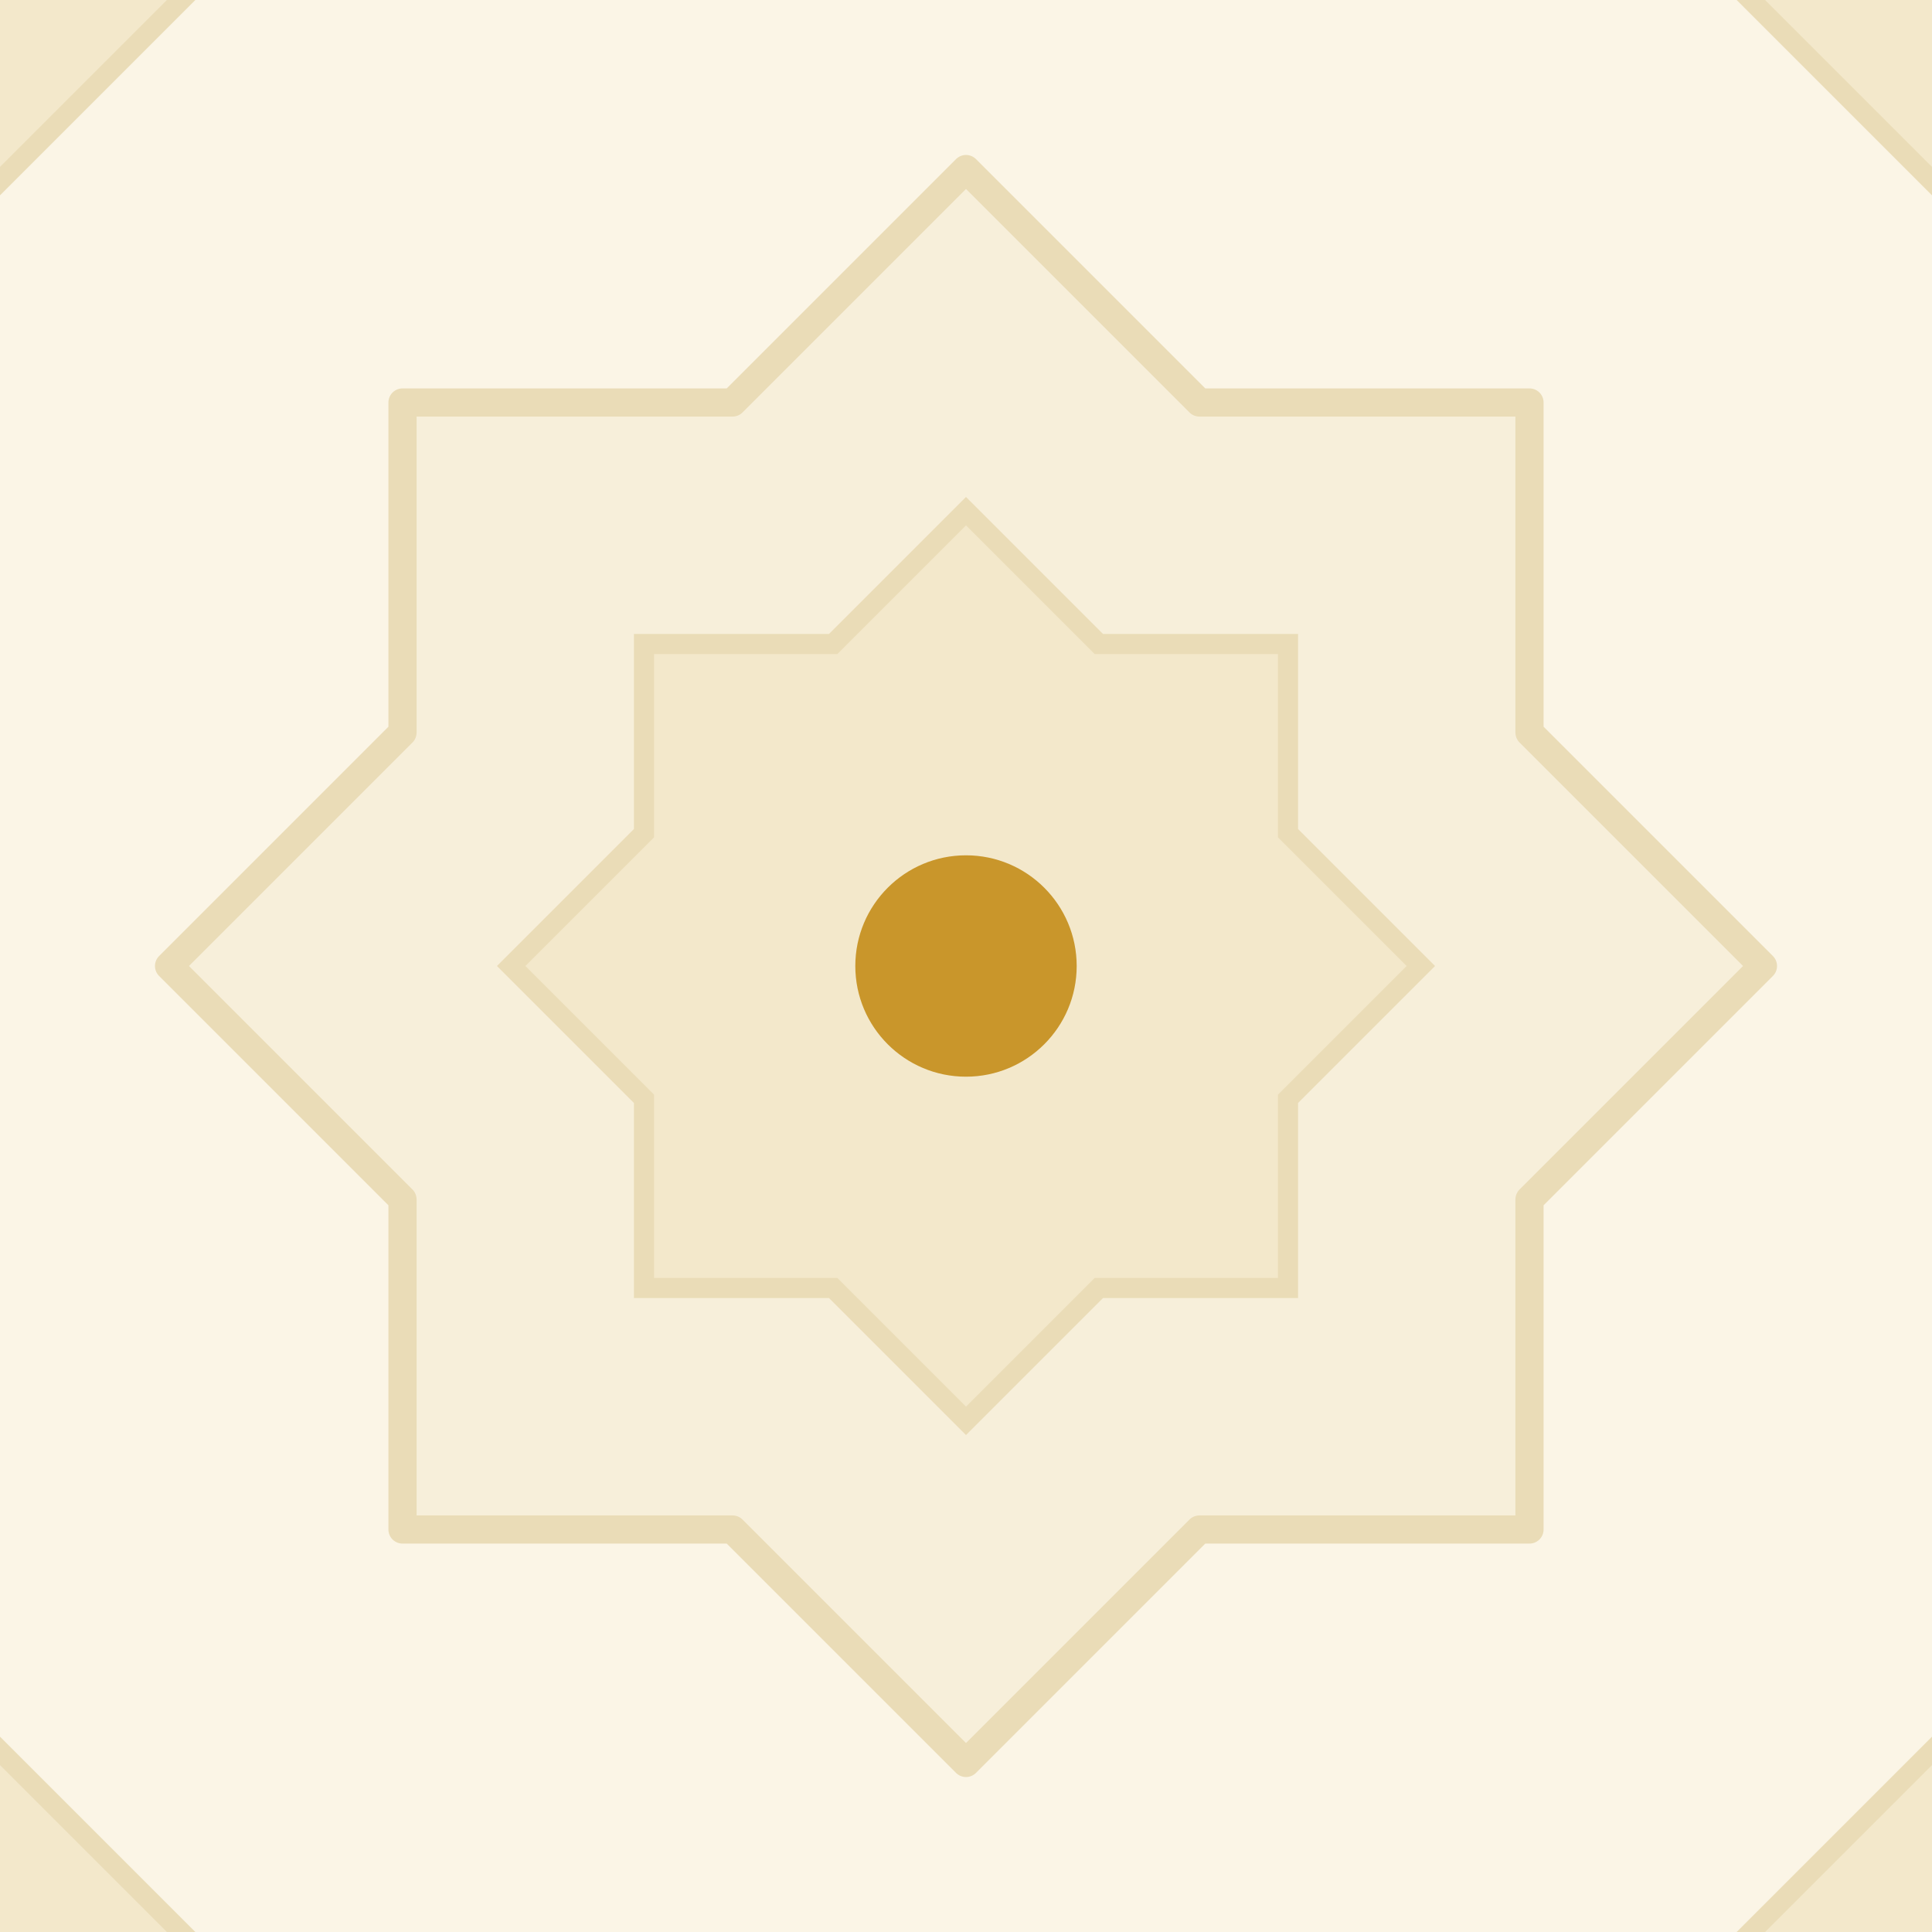
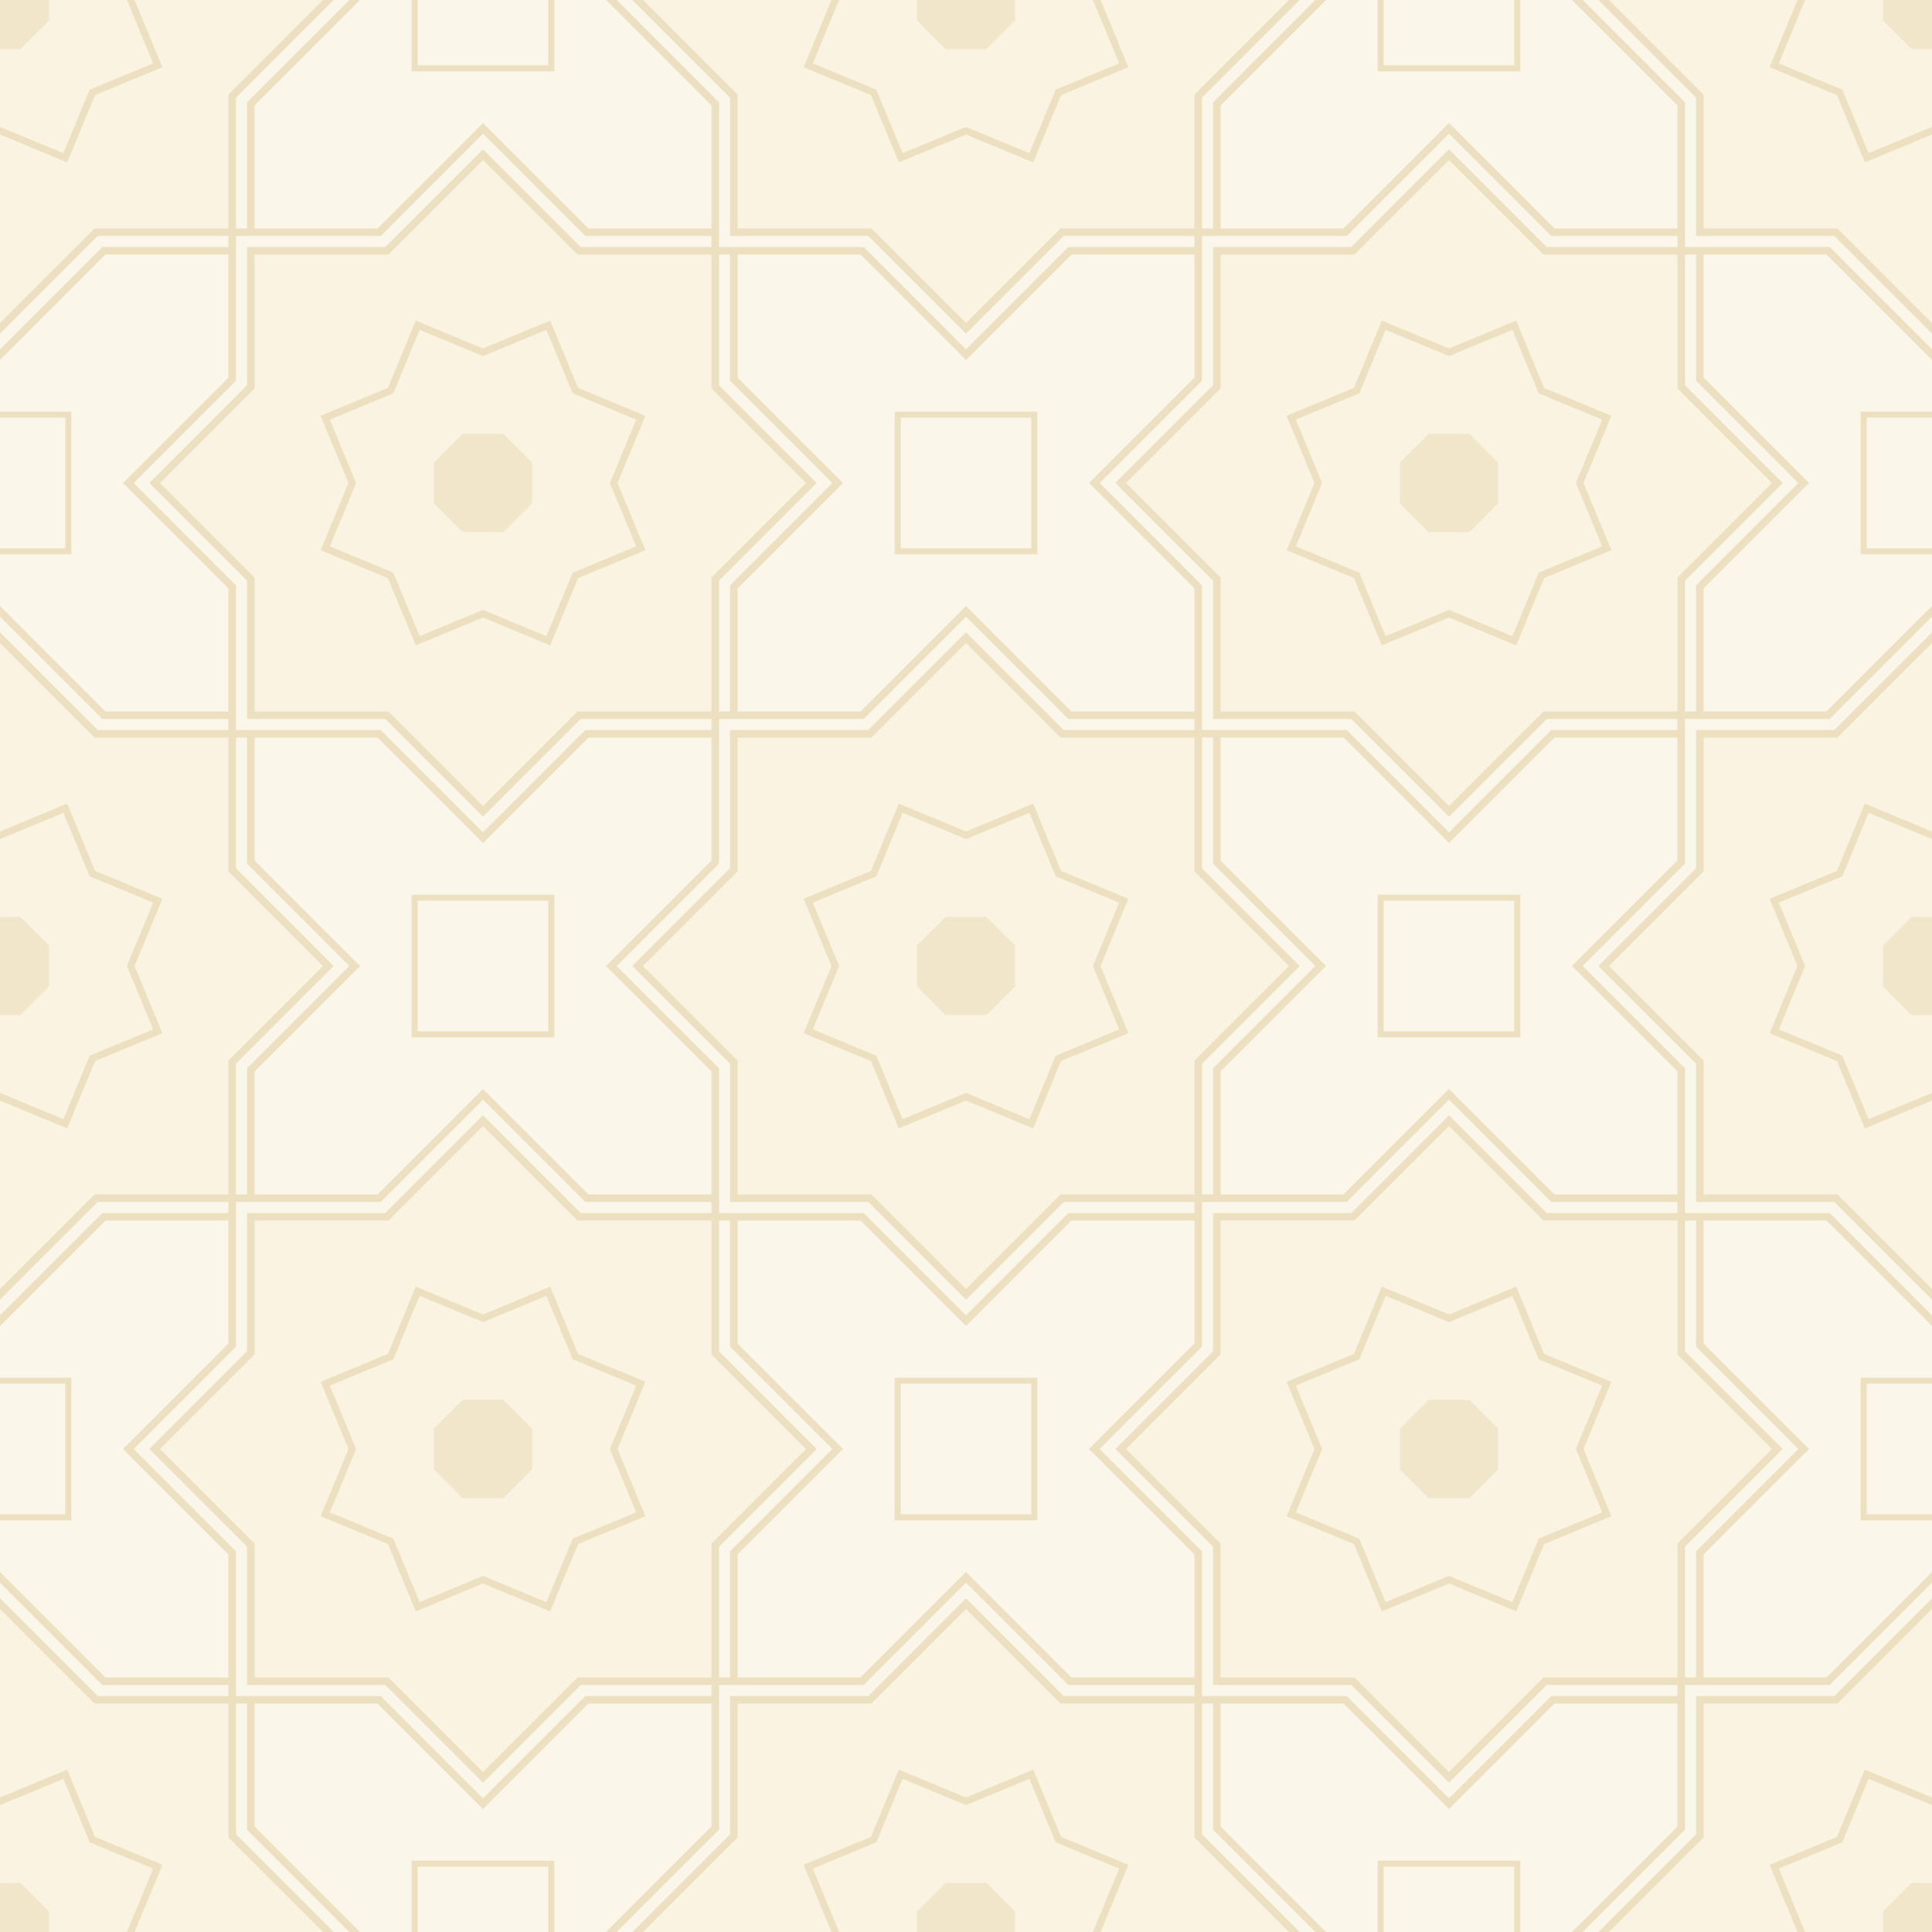
- <svg xmlns="http://www.w3.org/2000/svg" width="96" height="96" viewBox="0 0 96 96">
-   <rect width="96" height="96" fill="#fbf5e6" />
-   <polygon points="87.6,48.0 76.0,59.6 76.0,76.0 59.6,76.0 48.0,87.6 36.4,76.0 20.0,76.0 20.0,59.6 8.4,48.0 20.0,36.4 20.0,20.0 36.4,20.0 48.0,8.4 59.6,20.0 76.0,20.0 76.0,36.4" fill="#f7efda" stroke="#eadcb7" stroke-width="1.4" stroke-linejoin="round" />
-   <polygon points="70.6,48.0 64.0,54.6 64.0,64.0 54.6,64.0 48.0,70.6 41.4,64.0 32.0,64.0 32.0,54.6 25.4,48.0 32.0,41.4 32.0,32.0 41.4,32.0 48.0,25.4 54.6,32.0 64.0,32.0 64.0,41.4" fill="#f3e8cb" stroke="#eadcb7" stroke-width="1" />
-   <circle cx="48" cy="48" r="5.5" fill="#c9962b" />
-   <g fill="#f3e8cb" stroke="#eadcb7" stroke-width="1">
-     <polygon points="0,-9 9,0 0,9 -9,0" transform="translate(0,0)" />
-     <polygon points="0,-9 9,0 0,9 -9,0" transform="translate(96,0)" />
-     <polygon points="0,-9 9,0 0,9 -9,0" transform="translate(0,96)" />
-     <polygon points="0,-9 9,0 0,9 -9,0" transform="translate(96,96)" />
-   </g>
+ <svg xmlns="http://www.w3.org/2000/svg" width="192" height="192" viewBox="0 0 192 192">
+   <defs>
+     <radialGradient id="g0" cx="42%" cy="38%" r="70%">
+       <stop offset="0" stop-color="#000" />
+       <stop offset="1" stop-color="#000" />
+     </radialGradient>
+     <radialGradient id="gi" cx="40%" cy="35%" r="75%">
+       <stop offset="0" stop-color="#000" />
+       <stop offset="1" stop-color="#000" />
+     </radialGradient>
+     <radialGradient id="gc" cx="40%" cy="35%" r="75%">
+       <stop offset="0" stop-color="#000" />
+       <stop offset="1" stop-color="#000" />
+     </radialGradient>
+   </defs>
+   <rect width="192" height="192" fill="#fbf6ea" />
+   <polygon points="-41.21,6.79 -54.79,6.79 -54.79,-6.79 -41.21,-6.79" fill="none" stroke="#ece0c0" stroke-width="0.6" />
+   <polygon points="-41.21,102.79 -54.79,102.79 -54.79,89.21 -41.21,89.21" fill="none" stroke="#ece0c0" stroke-width="0.6" />
+   <polygon points="-41.21,198.79 -54.79,198.79 -54.79,185.21 -41.21,185.21" fill="none" stroke="#ece0c0" stroke-width="0.6" />
+   <polygon points="6.79,-41.21 -6.79,-41.21 -6.79,-54.79 6.79,-54.79" fill="none" stroke="#ece0c0" stroke-width="0.6" />
+   <polygon points="6.79,54.79 -6.79,54.79 -6.79,41.21 6.79,41.21" fill="none" stroke="#ece0c0" stroke-width="0.6" />
+   <polygon points="6.79,150.79 -6.79,150.79 -6.79,137.21 6.79,137.21" fill="none" stroke="#ece0c0" stroke-width="0.6" />
+   <polygon points="6.79,246.79 -6.79,246.79 -6.79,233.21 6.79,233.21" fill="none" stroke="#ece0c0" stroke-width="0.6" />
+   <polygon points="54.79,6.79 41.21,6.79 41.21,-6.79 54.79,-6.79" fill="none" stroke="#ece0c0" stroke-width="0.6" />
+   <polygon points="54.79,102.79 41.21,102.79 41.21,89.21 54.79,89.21" fill="none" stroke="#ece0c0" stroke-width="0.6" />
+   <polygon points="54.79,198.79 41.21,198.79 41.21,185.21 54.79,185.21" fill="none" stroke="#ece0c0" stroke-width="0.6" />
+   <polygon points="102.79,-41.21 89.21,-41.21 89.21,-54.79 102.79,-54.79" fill="none" stroke="#ece0c0" stroke-width="0.6" />
+   <polygon points="102.79,54.79 89.21,54.79 89.21,41.21 102.79,41.21" fill="none" stroke="#ece0c0" stroke-width="0.6" />
+   <polygon points="102.79,150.79 89.21,150.79 89.21,137.21 102.79,137.21" fill="none" stroke="#ece0c0" stroke-width="0.6" />
+   <polygon points="102.79,246.79 89.21,246.79 89.21,233.21 102.79,233.21" fill="none" stroke="#ece0c0" stroke-width="0.6" />
+   <polygon points="150.79,6.79 137.21,6.79 137.21,-6.79 150.79,-6.79" fill="none" stroke="#ece0c0" stroke-width="0.6" />
+   <polygon points="150.79,102.79 137.21,102.79 137.21,89.21 150.79,89.21" fill="none" stroke="#ece0c0" stroke-width="0.6" />
+   <polygon points="150.79,198.79 137.21,198.79 137.21,185.21 150.79,185.21" fill="none" stroke="#ece0c0" stroke-width="0.6" />
+   <polygon points="198.79,-41.21 185.21,-41.21 185.21,-54.79 198.79,-54.79" fill="none" stroke="#ece0c0" stroke-width="0.6" />
+   <polygon points="198.79,54.79 185.21,54.79 185.21,41.21 198.79,41.21" fill="none" stroke="#ece0c0" stroke-width="0.6" />
+   <polygon points="198.79,150.79 185.21,150.79 185.21,137.21 198.79,137.21" fill="none" stroke="#ece0c0" stroke-width="0.6" />
+   <polygon points="198.79,246.79 185.21,246.79 185.21,233.21 198.79,233.21" fill="none" stroke="#ece0c0" stroke-width="0.6" />
+   <polygon points="246.79,6.79 233.21,6.79 233.21,-6.79 246.79,-6.79" fill="none" stroke="#ece0c0" stroke-width="0.6" />
+   <polygon points="246.79,102.79 233.21,102.79 233.21,89.21 246.79,89.21" fill="none" stroke="#ece0c0" stroke-width="0.6" />
+   <polygon points="246.79,198.79 233.21,198.79 233.21,185.21 246.79,185.21" fill="none" stroke="#ece0c0" stroke-width="0.6" />
+   <polygon points="-14.06,-48.00 -24.00,-38.06 -24.00,-24.00 -38.06,-24.00 -48.00,-14.06 -57.94,-24.00 -72.00,-24.00 -72.00,-38.06 -81.94,-48.00 -72.00,-57.94 -72.00,-72.00 -57.94,-72.00 -48.00,-81.94 -38.06,-72.00 -24.00,-72.00 -24.00,-57.94" fill="#faf3e2" stroke="#ece0c0" stroke-width="2.6" stroke-linejoin="miter" />
+   <polygon points="-14.06,-48.00 -24.00,-38.06 -24.00,-24.00 -38.06,-24.00 -48.00,-14.06 -57.94,-24.00 -72.00,-24.00 -72.00,-38.06 -81.94,-48.00 -72.00,-57.94 -72.00,-72.00 -57.94,-72.00 -48.00,-81.94 -38.06,-72.00 -24.00,-72.00 -24.00,-57.94" fill="none" stroke="#fbf6ea" stroke-width="1.1" stroke-linejoin="miter" />
+   <polygon points="-32.32,-41.51 -38.82,-38.82 -41.51,-32.32 -48.00,-35.01 -54.49,-32.32 -57.18,-38.82 -63.68,-41.51 -60.99,-48.00 -63.68,-54.49 -57.18,-57.18 -54.49,-63.68 -48.00,-60.99 -41.51,-63.68 -38.82,-57.18 -32.32,-54.49 -35.01,-48.00" fill="none" stroke="#ece0c0" stroke-width="0.7" />
+   <polygon points="-43.12,-45.98 -45.98,-43.12 -50.02,-43.12 -52.88,-45.98 -52.88,-50.02 -50.02,-52.88 -45.98,-52.88 -43.12,-50.02" fill="#ece0c0" opacity=".7" />
+   <polygon points="-14.06,48.00 -24.00,57.94 -24.00,72.00 -38.06,72.00 -48.00,81.94 -57.94,72.00 -72.00,72.00 -72.00,57.94 -81.94,48.00 -72.00,38.06 -72.00,24.00 -57.94,24.00 -48.00,14.06 -38.06,24.00 -24.00,24.00 -24.00,38.06" fill="#faf3e2" stroke="#ece0c0" stroke-width="2.6" stroke-linejoin="miter" />
+   <polygon points="-14.06,48.00 -24.00,57.94 -24.00,72.00 -38.06,72.00 -48.00,81.94 -57.94,72.00 -72.00,72.00 -72.00,57.94 -81.94,48.00 -72.00,38.06 -72.00,24.00 -57.94,24.00 -48.00,14.06 -38.06,24.00 -24.00,24.00 -24.00,38.06" fill="none" stroke="#fbf6ea" stroke-width="1.1" stroke-linejoin="miter" />
+   <polygon points="-32.32,54.49 -38.82,57.18 -41.51,63.68 -48.00,60.99 -54.49,63.68 -57.18,57.18 -63.68,54.49 -60.99,48.00 -63.68,41.51 -57.18,38.82 -54.49,32.32 -48.00,35.01 -41.51,32.32 -38.82,38.82 -32.32,41.51 -35.01,48.00" fill="none" stroke="#ece0c0" stroke-width="0.7" />
+   <polygon points="-43.12,50.02 -45.98,52.88 -50.02,52.88 -52.88,50.02 -52.88,45.98 -50.02,43.12 -45.98,43.12 -43.12,45.98" fill="#ece0c0" opacity=".7" />
+   <polygon points="-14.06,144.00 -24.00,153.94 -24.00,168.00 -38.06,168.00 -48.00,177.94 -57.94,168.00 -72.00,168.00 -72.00,153.94 -81.94,144.00 -72.00,134.06 -72.00,120.00 -57.94,120.00 -48.00,110.06 -38.06,120.00 -24.00,120.00 -24.00,134.06" fill="#faf3e2" stroke="#ece0c0" stroke-width="2.6" stroke-linejoin="miter" />
+   <polygon points="-14.06,144.00 -24.00,153.94 -24.00,168.00 -38.06,168.00 -48.00,177.94 -57.94,168.00 -72.00,168.00 -72.00,153.94 -81.94,144.00 -72.00,134.06 -72.00,120.00 -57.94,120.00 -48.00,110.06 -38.06,120.00 -24.00,120.00 -24.00,134.06" fill="none" stroke="#fbf6ea" stroke-width="1.1" stroke-linejoin="miter" />
+   <polygon points="-32.32,150.49 -38.82,153.18 -41.51,159.68 -48.00,156.99 -54.49,159.68 -57.18,153.18 -63.68,150.49 -60.99,144.00 -63.68,137.51 -57.18,134.82 -54.49,128.32 -48.00,131.01 -41.51,128.32 -38.82,134.82 -32.32,137.51 -35.01,144.00" fill="none" stroke="#ece0c0" stroke-width="0.7" />
+   <polygon points="-43.12,146.02 -45.98,148.88 -50.02,148.88 -52.88,146.02 -52.88,141.98 -50.02,139.12 -45.98,139.12 -43.12,141.98" fill="#ece0c0" opacity=".7" />
+   <polygon points="-14.06,240.00 -24.00,249.94 -24.00,264.00 -38.06,264.00 -48.00,273.94 -57.94,264.00 -72.00,264.00 -72.00,249.94 -81.94,240.00 -72.00,230.06 -72.00,216.00 -57.94,216.00 -48.00,206.06 -38.06,216.00 -24.00,216.00 -24.00,230.06" fill="#faf3e2" stroke="#ece0c0" stroke-width="2.6" stroke-linejoin="miter" />
+   <polygon points="-14.06,240.00 -24.00,249.94 -24.00,264.00 -38.06,264.00 -48.00,273.94 -57.94,264.00 -72.00,264.00 -72.00,249.94 -81.94,240.00 -72.00,230.06 -72.00,216.00 -57.94,216.00 -48.00,206.06 -38.06,216.00 -24.00,216.00 -24.00,230.06" fill="none" stroke="#fbf6ea" stroke-width="1.1" stroke-linejoin="miter" />
+   <polygon points="-32.32,246.49 -38.82,249.18 -41.51,255.68 -48.00,252.99 -54.49,255.68 -57.18,249.18 -63.68,246.49 -60.99,240.00 -63.68,233.51 -57.18,230.82 -54.49,224.32 -48.00,227.01 -41.51,224.32 -38.82,230.82 -32.32,233.51 -35.01,240.00" fill="none" stroke="#ece0c0" stroke-width="0.7" />
+   <polygon points="-43.12,242.02 -45.98,244.88 -50.02,244.88 -52.88,242.02 -52.88,237.98 -50.02,235.12 -45.98,235.12 -43.12,237.98" fill="#ece0c0" opacity=".7" />
+   <polygon points="33.94,0.00 24.00,9.94 24.00,24.00 9.94,24.00 0.00,33.94 -9.94,24.00 -24.00,24.00 -24.00,9.94 -33.94,0.00 -24.00,-9.94 -24.00,-24.00 -9.94,-24.00 0.00,-33.94 9.94,-24.00 24.00,-24.00 24.00,-9.94" fill="#faf3e2" stroke="#ece0c0" stroke-width="2.6" stroke-linejoin="miter" />
+   <polygon points="33.94,0.00 24.00,9.94 24.00,24.00 9.94,24.00 0.00,33.94 -9.94,24.00 -24.00,24.00 -24.00,9.94 -33.94,0.00 -24.00,-9.94 -24.00,-24.00 -9.94,-24.00 0.00,-33.94 9.94,-24.00 24.00,-24.00 24.00,-9.94" fill="none" stroke="#fbf6ea" stroke-width="1.1" stroke-linejoin="miter" />
+   <polygon points="15.68,6.49 9.18,9.18 6.49,15.68 0.00,12.99 -6.49,15.68 -9.18,9.18 -15.68,6.49 -12.99,0.00 -15.68,-6.49 -9.18,-9.18 -6.49,-15.68 -0.00,-12.99 6.49,-15.68 9.18,-9.18 15.68,-6.49 12.99,-0.00" fill="none" stroke="#ece0c0" stroke-width="0.7" />
+   <polygon points="4.88,2.02 2.02,4.88 -2.02,4.88 -4.88,2.02 -4.88,-2.02 -2.02,-4.88 2.02,-4.88 4.88,-2.02" fill="#ece0c0" opacity=".7" />
+   <polygon points="33.94,96.00 24.00,105.94 24.00,120.00 9.94,120.00 0.00,129.94 -9.94,120.00 -24.00,120.00 -24.00,105.94 -33.94,96.00 -24.00,86.06 -24.00,72.00 -9.94,72.00 0.00,62.06 9.94,72.00 24.00,72.00 24.00,86.06" fill="#faf3e2" stroke="#ece0c0" stroke-width="2.6" stroke-linejoin="miter" />
+   <polygon points="33.94,96.00 24.00,105.94 24.00,120.00 9.94,120.00 0.00,129.94 -9.94,120.00 -24.00,120.00 -24.00,105.94 -33.94,96.00 -24.00,86.06 -24.00,72.00 -9.94,72.00 0.00,62.06 9.94,72.00 24.00,72.00 24.00,86.06" fill="none" stroke="#fbf6ea" stroke-width="1.1" stroke-linejoin="miter" />
+   <polygon points="15.68,102.49 9.18,105.18 6.49,111.68 0.00,108.99 -6.49,111.68 -9.18,105.18 -15.68,102.49 -12.99,96.00 -15.68,89.51 -9.18,86.82 -6.49,80.32 -0.00,83.01 6.49,80.32 9.18,86.82 15.68,89.51 12.99,96.00" fill="none" stroke="#ece0c0" stroke-width="0.7" />
+   <polygon points="4.88,98.02 2.02,100.88 -2.02,100.88 -4.88,98.02 -4.88,93.98 -2.02,91.12 2.02,91.12 4.88,93.98" fill="#ece0c0" opacity=".7" />
+   <polygon points="33.94,192.00 24.00,201.94 24.00,216.00 9.94,216.00 0.00,225.94 -9.94,216.00 -24.00,216.00 -24.00,201.94 -33.94,192.00 -24.00,182.06 -24.00,168.00 -9.94,168.00 0.00,158.06 9.94,168.00 24.00,168.00 24.00,182.06" fill="#faf3e2" stroke="#ece0c0" stroke-width="2.6" stroke-linejoin="miter" />
+   <polygon points="33.94,192.00 24.00,201.94 24.00,216.00 9.94,216.00 0.00,225.94 -9.94,216.00 -24.00,216.00 -24.00,201.94 -33.94,192.00 -24.00,182.06 -24.00,168.00 -9.94,168.00 0.00,158.06 9.94,168.00 24.00,168.00 24.00,182.06" fill="none" stroke="#fbf6ea" stroke-width="1.1" stroke-linejoin="miter" />
+   <polygon points="15.68,198.49 9.18,201.18 6.49,207.68 0.00,204.99 -6.49,207.68 -9.18,201.18 -15.68,198.49 -12.99,192.00 -15.68,185.51 -9.18,182.82 -6.49,176.32 -0.00,179.01 6.49,176.32 9.18,182.82 15.68,185.51 12.99,192.00" fill="none" stroke="#ece0c0" stroke-width="0.7" />
+   <polygon points="4.88,194.02 2.02,196.88 -2.02,196.88 -4.88,194.02 -4.88,189.98 -2.02,187.12 2.02,187.12 4.88,189.98" fill="#ece0c0" opacity=".7" />
+   <polygon points="81.94,-48.00 72.00,-38.06 72.00,-24.00 57.94,-24.00 48.00,-14.06 38.06,-24.00 24.00,-24.00 24.00,-38.06 14.06,-48.00 24.00,-57.94 24.00,-72.00 38.06,-72.00 48.00,-81.94 57.94,-72.00 72.00,-72.00 72.00,-57.94" fill="#faf3e2" stroke="#ece0c0" stroke-width="2.6" stroke-linejoin="miter" />
+   <polygon points="81.94,-48.00 72.00,-38.06 72.00,-24.00 57.94,-24.00 48.00,-14.06 38.06,-24.00 24.00,-24.00 24.00,-38.06 14.06,-48.00 24.00,-57.94 24.00,-72.00 38.06,-72.00 48.00,-81.94 57.94,-72.00 72.00,-72.00 72.00,-57.94" fill="none" stroke="#fbf6ea" stroke-width="1.1" stroke-linejoin="miter" />
+   <polygon points="63.68,-41.51 57.18,-38.82 54.49,-32.32 48.00,-35.01 41.51,-32.32 38.82,-38.82 32.32,-41.51 35.01,-48.00 32.32,-54.49 38.82,-57.18 41.51,-63.68 48.00,-60.99 54.49,-63.68 57.18,-57.18 63.68,-54.49 60.99,-48.00" fill="none" stroke="#ece0c0" stroke-width="0.7" />
+   <polygon points="52.88,-45.98 50.02,-43.12 45.98,-43.12 43.12,-45.98 43.12,-50.02 45.98,-52.88 50.02,-52.88 52.88,-50.02" fill="#ece0c0" opacity=".7" />
+   <polygon points="81.94,48.00 72.00,57.94 72.00,72.00 57.94,72.00 48.00,81.94 38.06,72.00 24.00,72.00 24.00,57.94 14.06,48.00 24.00,38.06 24.00,24.00 38.06,24.00 48.00,14.06 57.94,24.00 72.00,24.00 72.00,38.06" fill="#faf3e2" stroke="#ece0c0" stroke-width="2.6" stroke-linejoin="miter" />
+   <polygon points="81.94,48.00 72.00,57.94 72.00,72.00 57.94,72.00 48.00,81.94 38.06,72.00 24.00,72.00 24.00,57.94 14.06,48.00 24.00,38.06 24.00,24.00 38.06,24.00 48.00,14.06 57.94,24.00 72.00,24.00 72.00,38.06" fill="none" stroke="#fbf6ea" stroke-width="1.1" stroke-linejoin="miter" />
+   <polygon points="63.68,54.49 57.18,57.18 54.49,63.68 48.00,60.99 41.51,63.68 38.82,57.18 32.32,54.49 35.01,48.00 32.32,41.51 38.82,38.82 41.51,32.32 48.00,35.01 54.49,32.32 57.18,38.82 63.68,41.51 60.99,48.00" fill="none" stroke="#ece0c0" stroke-width="0.7" />
+   <polygon points="52.88,50.02 50.02,52.88 45.98,52.88 43.12,50.02 43.12,45.98 45.98,43.12 50.02,43.12 52.88,45.98" fill="#ece0c0" opacity=".7" />
+   <polygon points="81.94,144.00 72.00,153.94 72.00,168.00 57.94,168.00 48.00,177.94 38.06,168.00 24.00,168.00 24.00,153.94 14.06,144.00 24.00,134.06 24.00,120.00 38.06,120.00 48.00,110.06 57.94,120.00 72.00,120.00 72.00,134.06" fill="#faf3e2" stroke="#ece0c0" stroke-width="2.6" stroke-linejoin="miter" />
+   <polygon points="81.94,144.00 72.00,153.94 72.00,168.00 57.94,168.00 48.00,177.94 38.06,168.00 24.00,168.00 24.00,153.94 14.06,144.00 24.00,134.06 24.00,120.00 38.06,120.00 48.00,110.06 57.94,120.00 72.00,120.00 72.00,134.06" fill="none" stroke="#fbf6ea" stroke-width="1.1" stroke-linejoin="miter" />
+   <polygon points="63.68,150.49 57.18,153.18 54.49,159.68 48.00,156.99 41.51,159.68 38.82,153.18 32.32,150.49 35.01,144.00 32.32,137.51 38.82,134.82 41.51,128.32 48.00,131.01 54.49,128.32 57.18,134.82 63.68,137.51 60.99,144.00" fill="none" stroke="#ece0c0" stroke-width="0.7" />
+   <polygon points="52.88,146.02 50.02,148.88 45.98,148.88 43.12,146.02 43.12,141.98 45.98,139.12 50.02,139.12 52.88,141.98" fill="#ece0c0" opacity=".7" />
+   <polygon points="81.94,240.00 72.00,249.94 72.00,264.00 57.94,264.00 48.00,273.94 38.06,264.00 24.00,264.00 24.00,249.94 14.06,240.00 24.00,230.06 24.00,216.00 38.06,216.00 48.00,206.06 57.94,216.00 72.00,216.00 72.00,230.06" fill="#faf3e2" stroke="#ece0c0" stroke-width="2.6" stroke-linejoin="miter" />
+   <polygon points="81.94,240.00 72.00,249.94 72.00,264.00 57.94,264.00 48.00,273.94 38.06,264.00 24.00,264.00 24.00,249.94 14.06,240.00 24.00,230.06 24.00,216.00 38.06,216.00 48.00,206.06 57.94,216.00 72.00,216.00 72.00,230.06" fill="none" stroke="#fbf6ea" stroke-width="1.1" stroke-linejoin="miter" />
+   <polygon points="63.68,246.49 57.18,249.18 54.49,255.68 48.00,252.99 41.51,255.68 38.82,249.18 32.32,246.49 35.01,240.00 32.32,233.51 38.82,230.82 41.51,224.32 48.00,227.01 54.49,224.32 57.18,230.82 63.68,233.51 60.99,240.00" fill="none" stroke="#ece0c0" stroke-width="0.7" />
+   <polygon points="52.88,242.02 50.02,244.88 45.98,244.88 43.12,242.02 43.12,237.98 45.98,235.12 50.02,235.12 52.88,237.98" fill="#ece0c0" opacity=".7" />
+   <polygon points="129.94,0.00 120.00,9.94 120.00,24.00 105.94,24.00 96.00,33.94 86.06,24.00 72.00,24.00 72.00,9.94 62.06,0.00 72.00,-9.94 72.00,-24.00 86.06,-24.00 96.00,-33.94 105.94,-24.00 120.00,-24.00 120.00,-9.94" fill="#faf3e2" stroke="#ece0c0" stroke-width="2.6" stroke-linejoin="miter" />
+   <polygon points="129.94,0.00 120.00,9.94 120.00,24.00 105.94,24.00 96.00,33.94 86.06,24.00 72.00,24.00 72.00,9.94 62.06,0.00 72.00,-9.94 72.00,-24.00 86.06,-24.00 96.00,-33.94 105.94,-24.00 120.00,-24.00 120.00,-9.94" fill="none" stroke="#fbf6ea" stroke-width="1.1" stroke-linejoin="miter" />
+   <polygon points="111.68,6.49 105.18,9.18 102.49,15.68 96.00,12.99 89.51,15.68 86.82,9.18 80.32,6.49 83.01,0.00 80.32,-6.49 86.82,-9.18 89.51,-15.68 96.00,-12.99 102.49,-15.68 105.18,-9.18 111.68,-6.49 108.99,-0.00" fill="none" stroke="#ece0c0" stroke-width="0.7" />
+   <polygon points="100.88,2.02 98.02,4.88 93.98,4.88 91.12,2.02 91.12,-2.02 93.98,-4.88 98.02,-4.88 100.88,-2.02" fill="#ece0c0" opacity=".7" />
+   <polygon points="129.94,96.00 120.00,105.94 120.00,120.00 105.94,120.00 96.00,129.94 86.06,120.00 72.00,120.00 72.00,105.94 62.06,96.00 72.00,86.06 72.00,72.00 86.06,72.00 96.00,62.06 105.94,72.00 120.00,72.00 120.00,86.06" fill="#faf3e2" stroke="#ece0c0" stroke-width="2.6" stroke-linejoin="miter" />
+   <polygon points="129.94,96.00 120.00,105.94 120.00,120.00 105.94,120.00 96.00,129.94 86.06,120.00 72.00,120.00 72.00,105.94 62.06,96.00 72.00,86.06 72.00,72.00 86.06,72.00 96.00,62.06 105.94,72.00 120.00,72.00 120.00,86.06" fill="none" stroke="#fbf6ea" stroke-width="1.1" stroke-linejoin="miter" />
+   <polygon points="111.68,102.49 105.18,105.18 102.49,111.68 96.00,108.99 89.51,111.68 86.82,105.18 80.32,102.49 83.01,96.00 80.32,89.51 86.82,86.82 89.51,80.32 96.00,83.01 102.49,80.32 105.18,86.82 111.68,89.51 108.99,96.00" fill="none" stroke="#ece0c0" stroke-width="0.7" />
+   <polygon points="100.88,98.02 98.02,100.88 93.98,100.88 91.12,98.02 91.12,93.98 93.98,91.12 98.02,91.12 100.88,93.98" fill="#ece0c0" opacity=".7" />
+   <polygon points="129.94,192.00 120.00,201.94 120.00,216.00 105.94,216.00 96.00,225.94 86.06,216.00 72.00,216.00 72.00,201.94 62.06,192.00 72.00,182.06 72.00,168.00 86.06,168.00 96.00,158.06 105.94,168.00 120.00,168.00 120.00,182.06" fill="#faf3e2" stroke="#ece0c0" stroke-width="2.6" stroke-linejoin="miter" />
+   <polygon points="129.94,192.00 120.00,201.94 120.00,216.00 105.94,216.00 96.00,225.94 86.06,216.00 72.00,216.00 72.00,201.94 62.06,192.00 72.00,182.06 72.00,168.00 86.06,168.00 96.00,158.06 105.94,168.00 120.00,168.00 120.00,182.06" fill="none" stroke="#fbf6ea" stroke-width="1.1" stroke-linejoin="miter" />
+   <polygon points="111.68,198.49 105.18,201.18 102.49,207.68 96.00,204.99 89.51,207.68 86.82,201.18 80.32,198.49 83.01,192.00 80.32,185.51 86.82,182.82 89.51,176.32 96.00,179.01 102.49,176.32 105.18,182.82 111.68,185.51 108.99,192.00" fill="none" stroke="#ece0c0" stroke-width="0.7" />
+   <polygon points="100.88,194.02 98.02,196.88 93.98,196.88 91.12,194.02 91.12,189.98 93.98,187.12 98.02,187.12 100.88,189.98" fill="#ece0c0" opacity=".7" />
+   <polygon points="177.94,-48.00 168.00,-38.06 168.00,-24.00 153.94,-24.00 144.00,-14.06 134.06,-24.00 120.00,-24.00 120.00,-38.06 110.06,-48.00 120.00,-57.94 120.00,-72.00 134.06,-72.00 144.00,-81.94 153.94,-72.00 168.00,-72.00 168.00,-57.94" fill="#faf3e2" stroke="#ece0c0" stroke-width="2.6" stroke-linejoin="miter" />
+   <polygon points="177.94,-48.00 168.00,-38.06 168.00,-24.00 153.94,-24.00 144.00,-14.06 134.06,-24.00 120.00,-24.00 120.00,-38.06 110.06,-48.00 120.00,-57.94 120.00,-72.00 134.06,-72.00 144.00,-81.94 153.94,-72.00 168.00,-72.00 168.00,-57.94" fill="none" stroke="#fbf6ea" stroke-width="1.1" stroke-linejoin="miter" />
+   <polygon points="159.68,-41.51 153.18,-38.82 150.49,-32.32 144.00,-35.01 137.51,-32.32 134.82,-38.82 128.32,-41.51 131.01,-48.00 128.32,-54.49 134.82,-57.18 137.51,-63.68 144.00,-60.99 150.49,-63.68 153.18,-57.18 159.68,-54.49 156.99,-48.00" fill="none" stroke="#ece0c0" stroke-width="0.7" />
+   <polygon points="148.88,-45.98 146.02,-43.12 141.98,-43.12 139.12,-45.98 139.12,-50.02 141.98,-52.88 146.02,-52.88 148.88,-50.02" fill="#ece0c0" opacity=".7" />
+   <polygon points="177.94,48.00 168.00,57.94 168.00,72.00 153.94,72.00 144.00,81.94 134.06,72.00 120.00,72.00 120.00,57.94 110.06,48.00 120.00,38.06 120.00,24.00 134.06,24.00 144.00,14.06 153.94,24.00 168.00,24.00 168.00,38.06" fill="#faf3e2" stroke="#ece0c0" stroke-width="2.6" stroke-linejoin="miter" />
+   <polygon points="177.94,48.00 168.00,57.94 168.00,72.00 153.94,72.00 144.00,81.94 134.06,72.00 120.00,72.00 120.00,57.94 110.06,48.00 120.00,38.06 120.00,24.00 134.06,24.00 144.00,14.06 153.94,24.00 168.00,24.00 168.00,38.06" fill="none" stroke="#fbf6ea" stroke-width="1.1" stroke-linejoin="miter" />
+   <polygon points="159.68,54.49 153.18,57.18 150.49,63.68 144.00,60.99 137.51,63.68 134.82,57.18 128.32,54.49 131.01,48.00 128.32,41.51 134.82,38.82 137.51,32.32 144.00,35.01 150.49,32.32 153.18,38.82 159.68,41.51 156.99,48.00" fill="none" stroke="#ece0c0" stroke-width="0.7" />
+   <polygon points="148.88,50.02 146.02,52.88 141.98,52.88 139.12,50.02 139.12,45.98 141.98,43.12 146.02,43.12 148.88,45.98" fill="#ece0c0" opacity=".7" />
+   <polygon points="177.94,144.00 168.00,153.94 168.00,168.00 153.94,168.00 144.00,177.94 134.06,168.00 120.00,168.00 120.00,153.94 110.06,144.00 120.00,134.06 120.00,120.00 134.06,120.00 144.00,110.06 153.94,120.00 168.00,120.00 168.00,134.06" fill="#faf3e2" stroke="#ece0c0" stroke-width="2.6" stroke-linejoin="miter" />
+   <polygon points="177.94,144.00 168.00,153.94 168.00,168.00 153.94,168.00 144.00,177.94 134.06,168.00 120.00,168.00 120.00,153.94 110.06,144.00 120.00,134.06 120.00,120.00 134.06,120.00 144.00,110.06 153.94,120.00 168.00,120.00 168.00,134.06" fill="none" stroke="#fbf6ea" stroke-width="1.1" stroke-linejoin="miter" />
+   <polygon points="159.68,150.49 153.18,153.18 150.49,159.68 144.00,156.99 137.51,159.68 134.82,153.18 128.32,150.49 131.01,144.00 128.32,137.51 134.82,134.82 137.51,128.32 144.00,131.01 150.49,128.32 153.18,134.82 159.68,137.51 156.99,144.00" fill="none" stroke="#ece0c0" stroke-width="0.7" />
+   <polygon points="148.88,146.02 146.02,148.88 141.98,148.88 139.12,146.02 139.12,141.98 141.98,139.12 146.02,139.12 148.88,141.98" fill="#ece0c0" opacity=".7" />
+   <polygon points="177.94,240.00 168.00,249.94 168.00,264.00 153.94,264.00 144.00,273.94 134.06,264.00 120.00,264.00 120.00,249.94 110.06,240.00 120.00,230.06 120.00,216.00 134.06,216.00 144.00,206.06 153.94,216.00 168.00,216.00 168.00,230.06" fill="#faf3e2" stroke="#ece0c0" stroke-width="2.6" stroke-linejoin="miter" />
+   <polygon points="177.94,240.00 168.00,249.94 168.00,264.00 153.94,264.00 144.00,273.94 134.06,264.00 120.00,264.00 120.00,249.94 110.06,240.00 120.00,230.06 120.00,216.00 134.06,216.00 144.00,206.06 153.94,216.00 168.00,216.00 168.00,230.06" fill="none" stroke="#fbf6ea" stroke-width="1.1" stroke-linejoin="miter" />
+   <polygon points="159.68,246.49 153.18,249.18 150.49,255.68 144.00,252.99 137.51,255.68 134.82,249.18 128.32,246.49 131.01,240.00 128.32,233.51 134.82,230.82 137.51,224.32 144.00,227.01 150.49,224.32 153.18,230.82 159.68,233.51 156.99,240.00" fill="none" stroke="#ece0c0" stroke-width="0.7" />
+   <polygon points="148.88,242.02 146.02,244.88 141.98,244.88 139.12,242.02 139.12,237.98 141.98,235.12 146.02,235.12 148.88,237.98" fill="#ece0c0" opacity=".7" />
+   <polygon points="225.94,0.00 216.00,9.94 216.00,24.00 201.94,24.00 192.00,33.94 182.06,24.00 168.00,24.00 168.00,9.94 158.06,0.00 168.00,-9.94 168.00,-24.00 182.06,-24.00 192.00,-33.94 201.94,-24.00 216.00,-24.00 216.00,-9.94" fill="#faf3e2" stroke="#ece0c0" stroke-width="2.6" stroke-linejoin="miter" />
+   <polygon points="225.94,0.00 216.00,9.94 216.00,24.00 201.94,24.00 192.00,33.94 182.06,24.00 168.00,24.00 168.00,9.94 158.06,0.00 168.00,-9.94 168.00,-24.00 182.06,-24.00 192.00,-33.94 201.94,-24.00 216.00,-24.00 216.00,-9.94" fill="none" stroke="#fbf6ea" stroke-width="1.1" stroke-linejoin="miter" />
+   <polygon points="207.68,6.49 201.18,9.18 198.49,15.68 192.00,12.99 185.51,15.68 182.82,9.18 176.32,6.49 179.01,0.00 176.32,-6.49 182.82,-9.18 185.51,-15.68 192.00,-12.99 198.49,-15.68 201.18,-9.18 207.68,-6.49 204.99,-0.00" fill="none" stroke="#ece0c0" stroke-width="0.7" />
+   <polygon points="196.88,2.02 194.02,4.88 189.98,4.88 187.12,2.02 187.12,-2.02 189.98,-4.88 194.02,-4.88 196.88,-2.02" fill="#ece0c0" opacity=".7" />
+   <polygon points="225.94,96.00 216.00,105.94 216.00,120.00 201.94,120.00 192.00,129.94 182.06,120.00 168.00,120.00 168.00,105.94 158.06,96.00 168.00,86.06 168.00,72.00 182.06,72.00 192.00,62.06 201.94,72.00 216.00,72.00 216.00,86.06" fill="#faf3e2" stroke="#ece0c0" stroke-width="2.6" stroke-linejoin="miter" />
+   <polygon points="225.94,96.00 216.00,105.94 216.00,120.00 201.94,120.00 192.00,129.94 182.06,120.00 168.00,120.00 168.00,105.94 158.06,96.00 168.00,86.06 168.00,72.00 182.06,72.00 192.00,62.06 201.94,72.00 216.00,72.00 216.00,86.06" fill="none" stroke="#fbf6ea" stroke-width="1.1" stroke-linejoin="miter" />
+   <polygon points="207.68,102.49 201.18,105.18 198.49,111.68 192.00,108.99 185.51,111.68 182.82,105.18 176.32,102.49 179.01,96.00 176.32,89.51 182.82,86.82 185.51,80.32 192.00,83.01 198.49,80.32 201.18,86.82 207.68,89.51 204.99,96.00" fill="none" stroke="#ece0c0" stroke-width="0.7" />
+   <polygon points="196.88,98.02 194.02,100.88 189.98,100.88 187.12,98.02 187.12,93.98 189.98,91.12 194.02,91.12 196.88,93.98" fill="#ece0c0" opacity=".7" />
+   <polygon points="225.94,192.00 216.00,201.94 216.00,216.00 201.94,216.00 192.00,225.94 182.06,216.00 168.00,216.00 168.00,201.94 158.06,192.00 168.00,182.06 168.00,168.00 182.06,168.00 192.00,158.06 201.94,168.00 216.00,168.00 216.00,182.06" fill="#faf3e2" stroke="#ece0c0" stroke-width="2.6" stroke-linejoin="miter" />
+   <polygon points="225.94,192.00 216.00,201.94 216.00,216.00 201.94,216.00 192.00,225.94 182.06,216.00 168.00,216.00 168.00,201.94 158.06,192.00 168.00,182.06 168.00,168.00 182.06,168.00 192.00,158.06 201.94,168.00 216.00,168.00 216.00,182.06" fill="none" stroke="#fbf6ea" stroke-width="1.1" stroke-linejoin="miter" />
+   <polygon points="207.68,198.49 201.18,201.18 198.49,207.68 192.00,204.99 185.51,207.68 182.82,201.18 176.32,198.49 179.01,192.00 176.32,185.51 182.82,182.82 185.51,176.32 192.00,179.01 198.49,176.32 201.18,182.82 207.68,185.51 204.99,192.00" fill="none" stroke="#ece0c0" stroke-width="0.7" />
+   <polygon points="196.88,194.02 194.02,196.88 189.98,196.88 187.12,194.02 187.12,189.98 189.98,187.12 194.02,187.12 196.88,189.98" fill="#ece0c0" opacity=".7" />
+   <polygon points="273.94,-48.00 264.00,-38.06 264.00,-24.00 249.94,-24.00 240.00,-14.06 230.06,-24.00 216.00,-24.00 216.00,-38.06 206.06,-48.00 216.00,-57.94 216.00,-72.00 230.06,-72.00 240.00,-81.94 249.94,-72.00 264.00,-72.00 264.00,-57.94" fill="#faf3e2" stroke="#ece0c0" stroke-width="2.6" stroke-linejoin="miter" />
+   <polygon points="273.94,-48.00 264.00,-38.06 264.00,-24.00 249.94,-24.00 240.00,-14.06 230.06,-24.00 216.00,-24.00 216.00,-38.06 206.06,-48.00 216.00,-57.94 216.00,-72.00 230.06,-72.00 240.00,-81.94 249.94,-72.00 264.00,-72.00 264.00,-57.94" fill="none" stroke="#fbf6ea" stroke-width="1.1" stroke-linejoin="miter" />
+   <polygon points="255.68,-41.51 249.18,-38.82 246.49,-32.32 240.00,-35.01 233.51,-32.32 230.82,-38.82 224.32,-41.51 227.01,-48.00 224.32,-54.49 230.82,-57.18 233.51,-63.68 240.00,-60.99 246.49,-63.68 249.18,-57.18 255.68,-54.49 252.99,-48.00" fill="none" stroke="#ece0c0" stroke-width="0.7" />
+   <polygon points="244.88,-45.98 242.02,-43.12 237.98,-43.12 235.12,-45.98 235.12,-50.02 237.98,-52.88 242.02,-52.88 244.88,-50.02" fill="#ece0c0" opacity=".7" />
+   <polygon points="273.94,48.00 264.00,57.94 264.00,72.00 249.94,72.00 240.00,81.94 230.06,72.00 216.00,72.00 216.00,57.94 206.06,48.00 216.00,38.06 216.00,24.00 230.06,24.00 240.00,14.06 249.94,24.00 264.00,24.00 264.00,38.06" fill="#faf3e2" stroke="#ece0c0" stroke-width="2.6" stroke-linejoin="miter" />
+   <polygon points="273.94,48.00 264.00,57.94 264.00,72.00 249.94,72.00 240.00,81.94 230.06,72.00 216.00,72.00 216.00,57.94 206.06,48.00 216.00,38.06 216.00,24.00 230.06,24.00 240.00,14.06 249.94,24.00 264.00,24.00 264.00,38.06" fill="none" stroke="#fbf6ea" stroke-width="1.1" stroke-linejoin="miter" />
+   <polygon points="255.68,54.49 249.18,57.18 246.49,63.68 240.00,60.99 233.51,63.68 230.82,57.18 224.32,54.49 227.01,48.00 224.32,41.51 230.82,38.82 233.51,32.32 240.00,35.01 246.49,32.32 249.18,38.82 255.68,41.51 252.99,48.00" fill="none" stroke="#ece0c0" stroke-width="0.7" />
+   <polygon points="244.88,50.02 242.02,52.88 237.98,52.88 235.12,50.02 235.12,45.98 237.98,43.12 242.02,43.12 244.88,45.98" fill="#ece0c0" opacity=".7" />
+   <polygon points="273.94,144.00 264.00,153.94 264.00,168.00 249.94,168.00 240.00,177.94 230.06,168.00 216.00,168.00 216.00,153.94 206.06,144.00 216.00,134.06 216.00,120.00 230.06,120.00 240.00,110.06 249.94,120.00 264.00,120.00 264.00,134.06" fill="#faf3e2" stroke="#ece0c0" stroke-width="2.6" stroke-linejoin="miter" />
+   <polygon points="273.94,144.00 264.00,153.94 264.00,168.00 249.94,168.00 240.00,177.94 230.06,168.00 216.00,168.00 216.00,153.94 206.06,144.00 216.00,134.06 216.00,120.00 230.06,120.00 240.00,110.06 249.94,120.00 264.00,120.00 264.00,134.06" fill="none" stroke="#fbf6ea" stroke-width="1.1" stroke-linejoin="miter" />
+   <polygon points="255.68,150.49 249.18,153.18 246.49,159.68 240.00,156.99 233.51,159.68 230.82,153.18 224.32,150.49 227.01,144.00 224.32,137.51 230.82,134.82 233.51,128.32 240.00,131.01 246.49,128.32 249.18,134.82 255.68,137.51 252.99,144.00" fill="none" stroke="#ece0c0" stroke-width="0.7" />
+   <polygon points="244.88,146.02 242.02,148.88 237.98,148.88 235.12,146.02 235.12,141.98 237.98,139.12 242.02,139.12 244.88,141.98" fill="#ece0c0" opacity=".7" />
+   <polygon points="273.94,240.00 264.00,249.94 264.00,264.00 249.94,264.00 240.00,273.94 230.06,264.00 216.00,264.00 216.00,249.94 206.06,240.00 216.00,230.06 216.00,216.00 230.06,216.00 240.00,206.06 249.94,216.00 264.00,216.00 264.00,230.06" fill="#faf3e2" stroke="#ece0c0" stroke-width="2.6" stroke-linejoin="miter" />
+   <polygon points="273.94,240.00 264.00,249.94 264.00,264.00 249.94,264.00 240.00,273.94 230.06,264.00 216.00,264.00 216.00,249.94 206.06,240.00 216.00,230.06 216.00,216.00 230.06,216.00 240.00,206.06 249.94,216.00 264.00,216.00 264.00,230.06" fill="none" stroke="#fbf6ea" stroke-width="1.1" stroke-linejoin="miter" />
+   <polygon points="255.68,246.49 249.18,249.18 246.49,255.68 240.00,252.99 233.51,255.68 230.82,249.18 224.32,246.49 227.01,240.00 224.32,233.51 230.82,230.82 233.51,224.32 240.00,227.01 246.49,224.32 249.18,230.82 255.68,233.51 252.99,240.00" fill="none" stroke="#ece0c0" stroke-width="0.7" />
+   <polygon points="244.88,242.02 242.02,244.88 237.98,244.88 235.12,242.02 235.12,237.98 237.98,235.12 242.02,235.12 244.88,237.98" fill="#ece0c0" opacity=".7" />
</svg>
